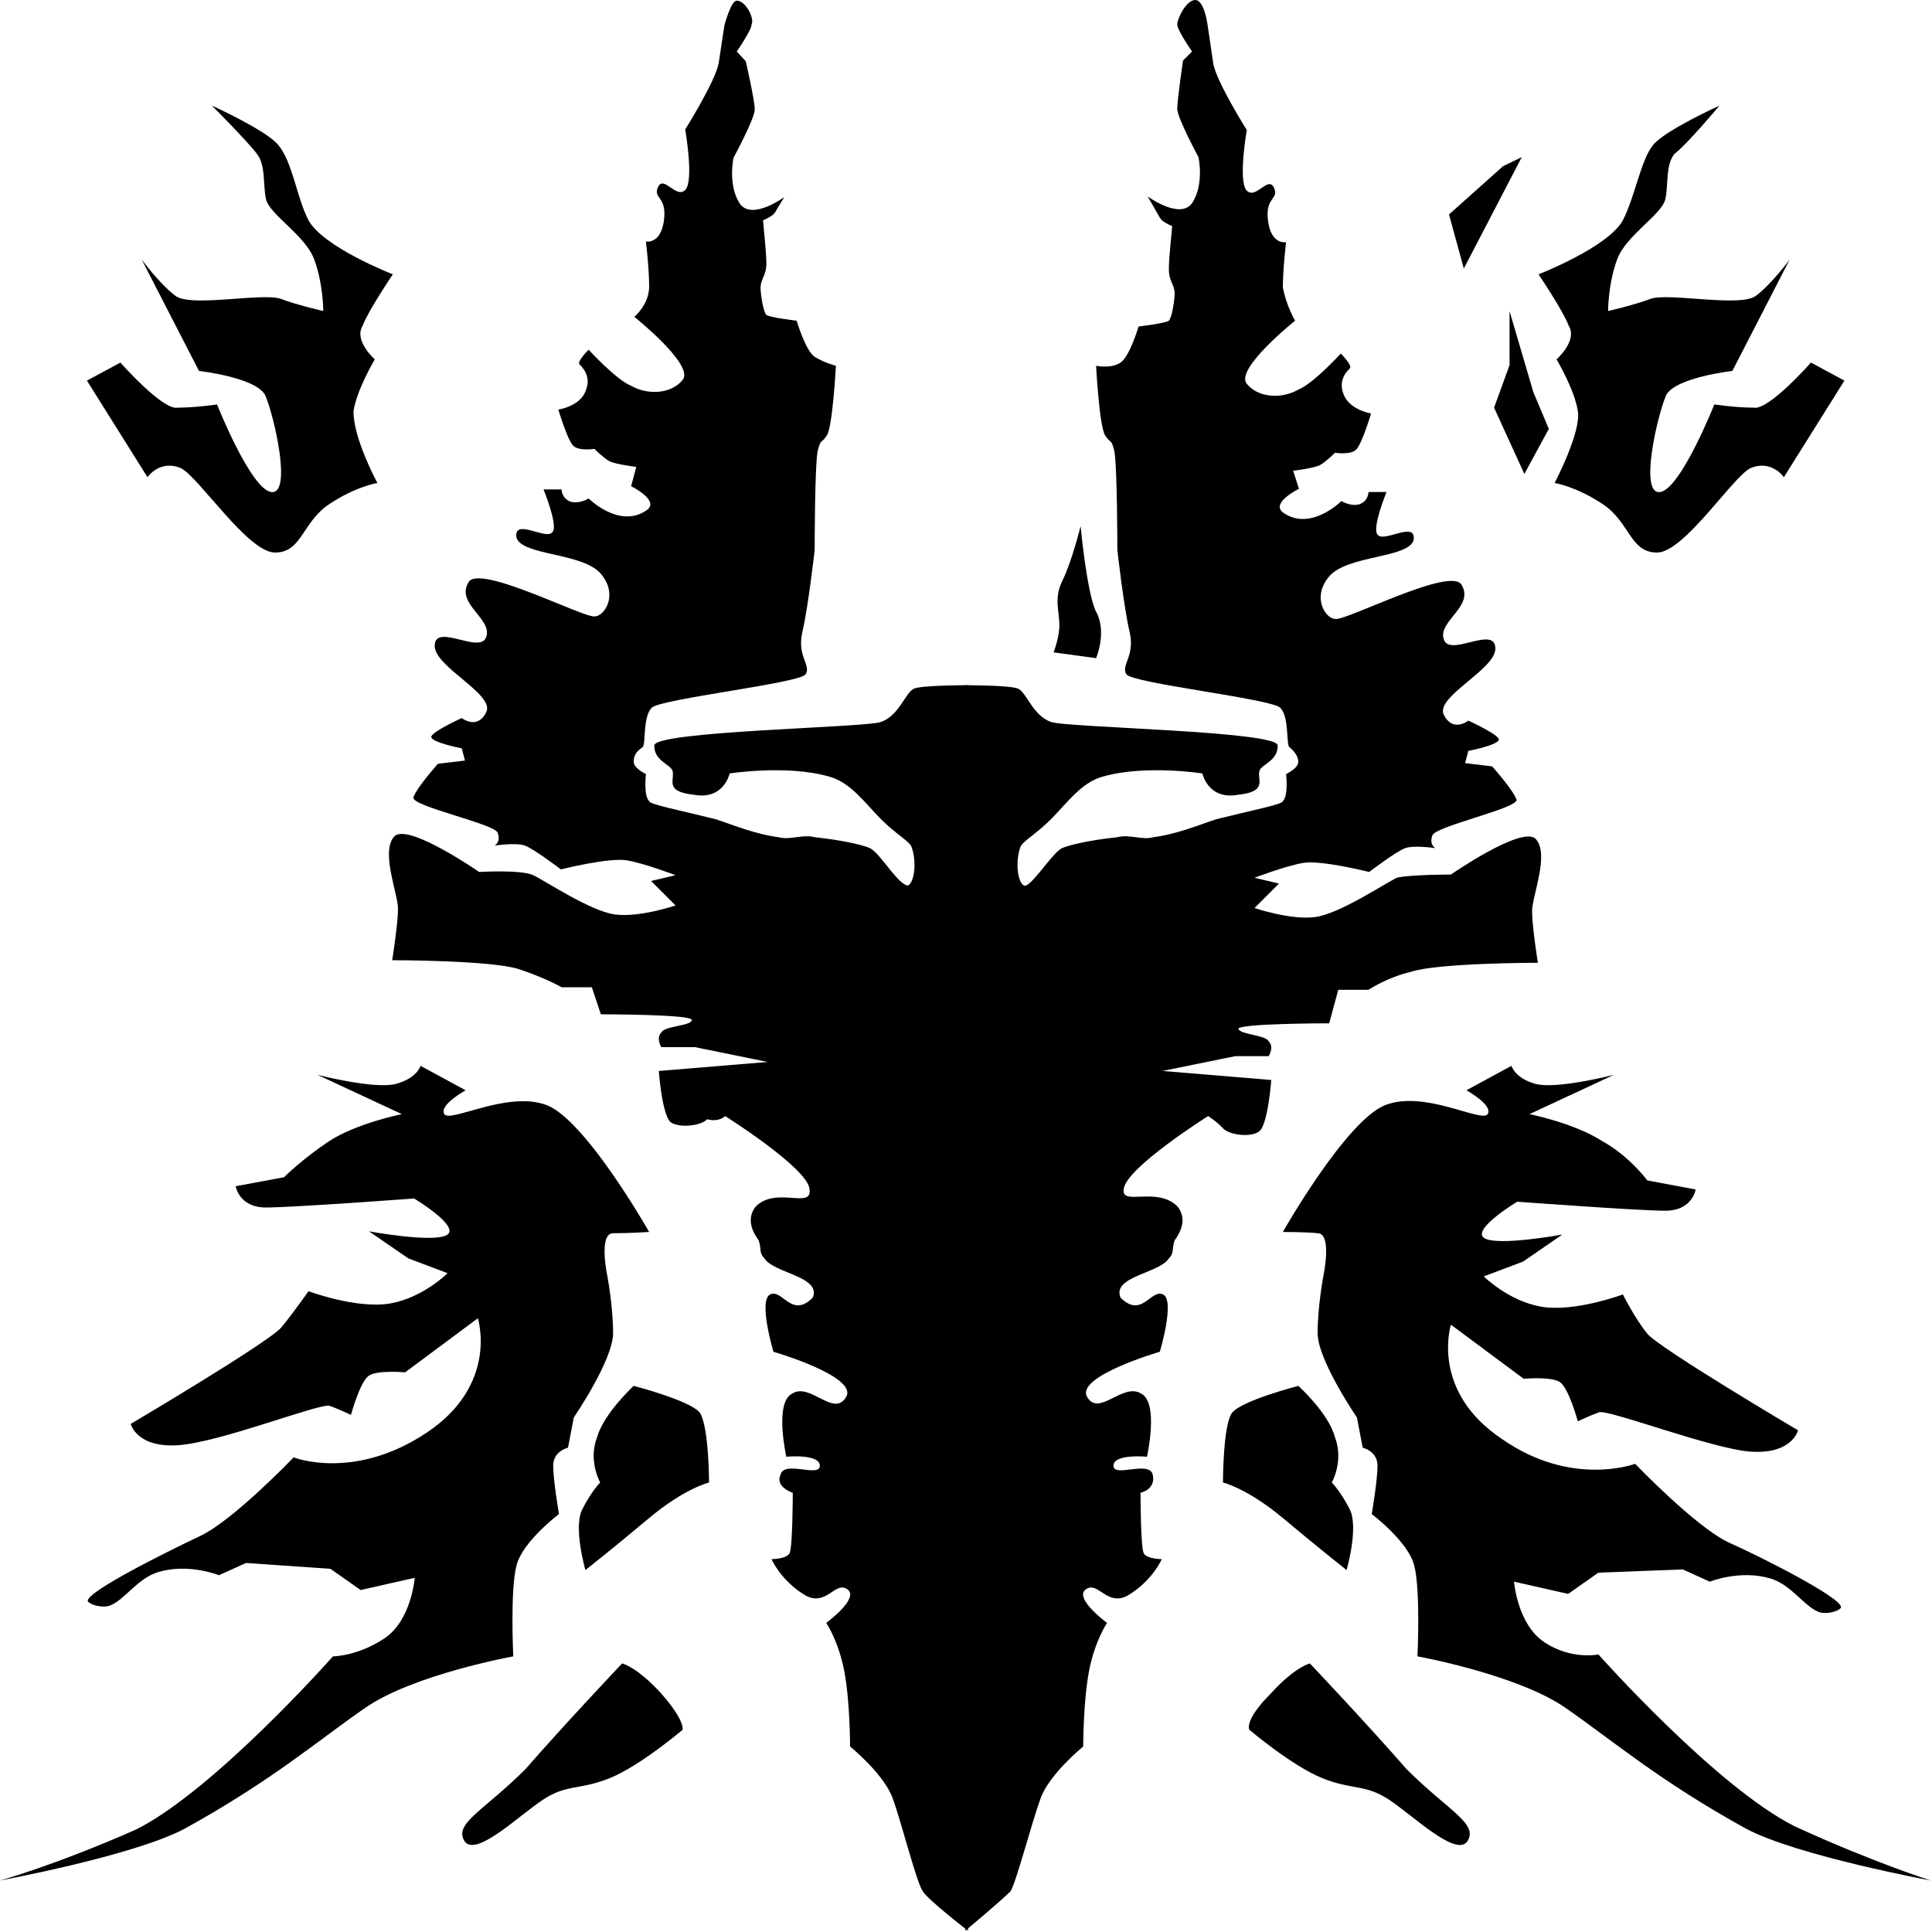
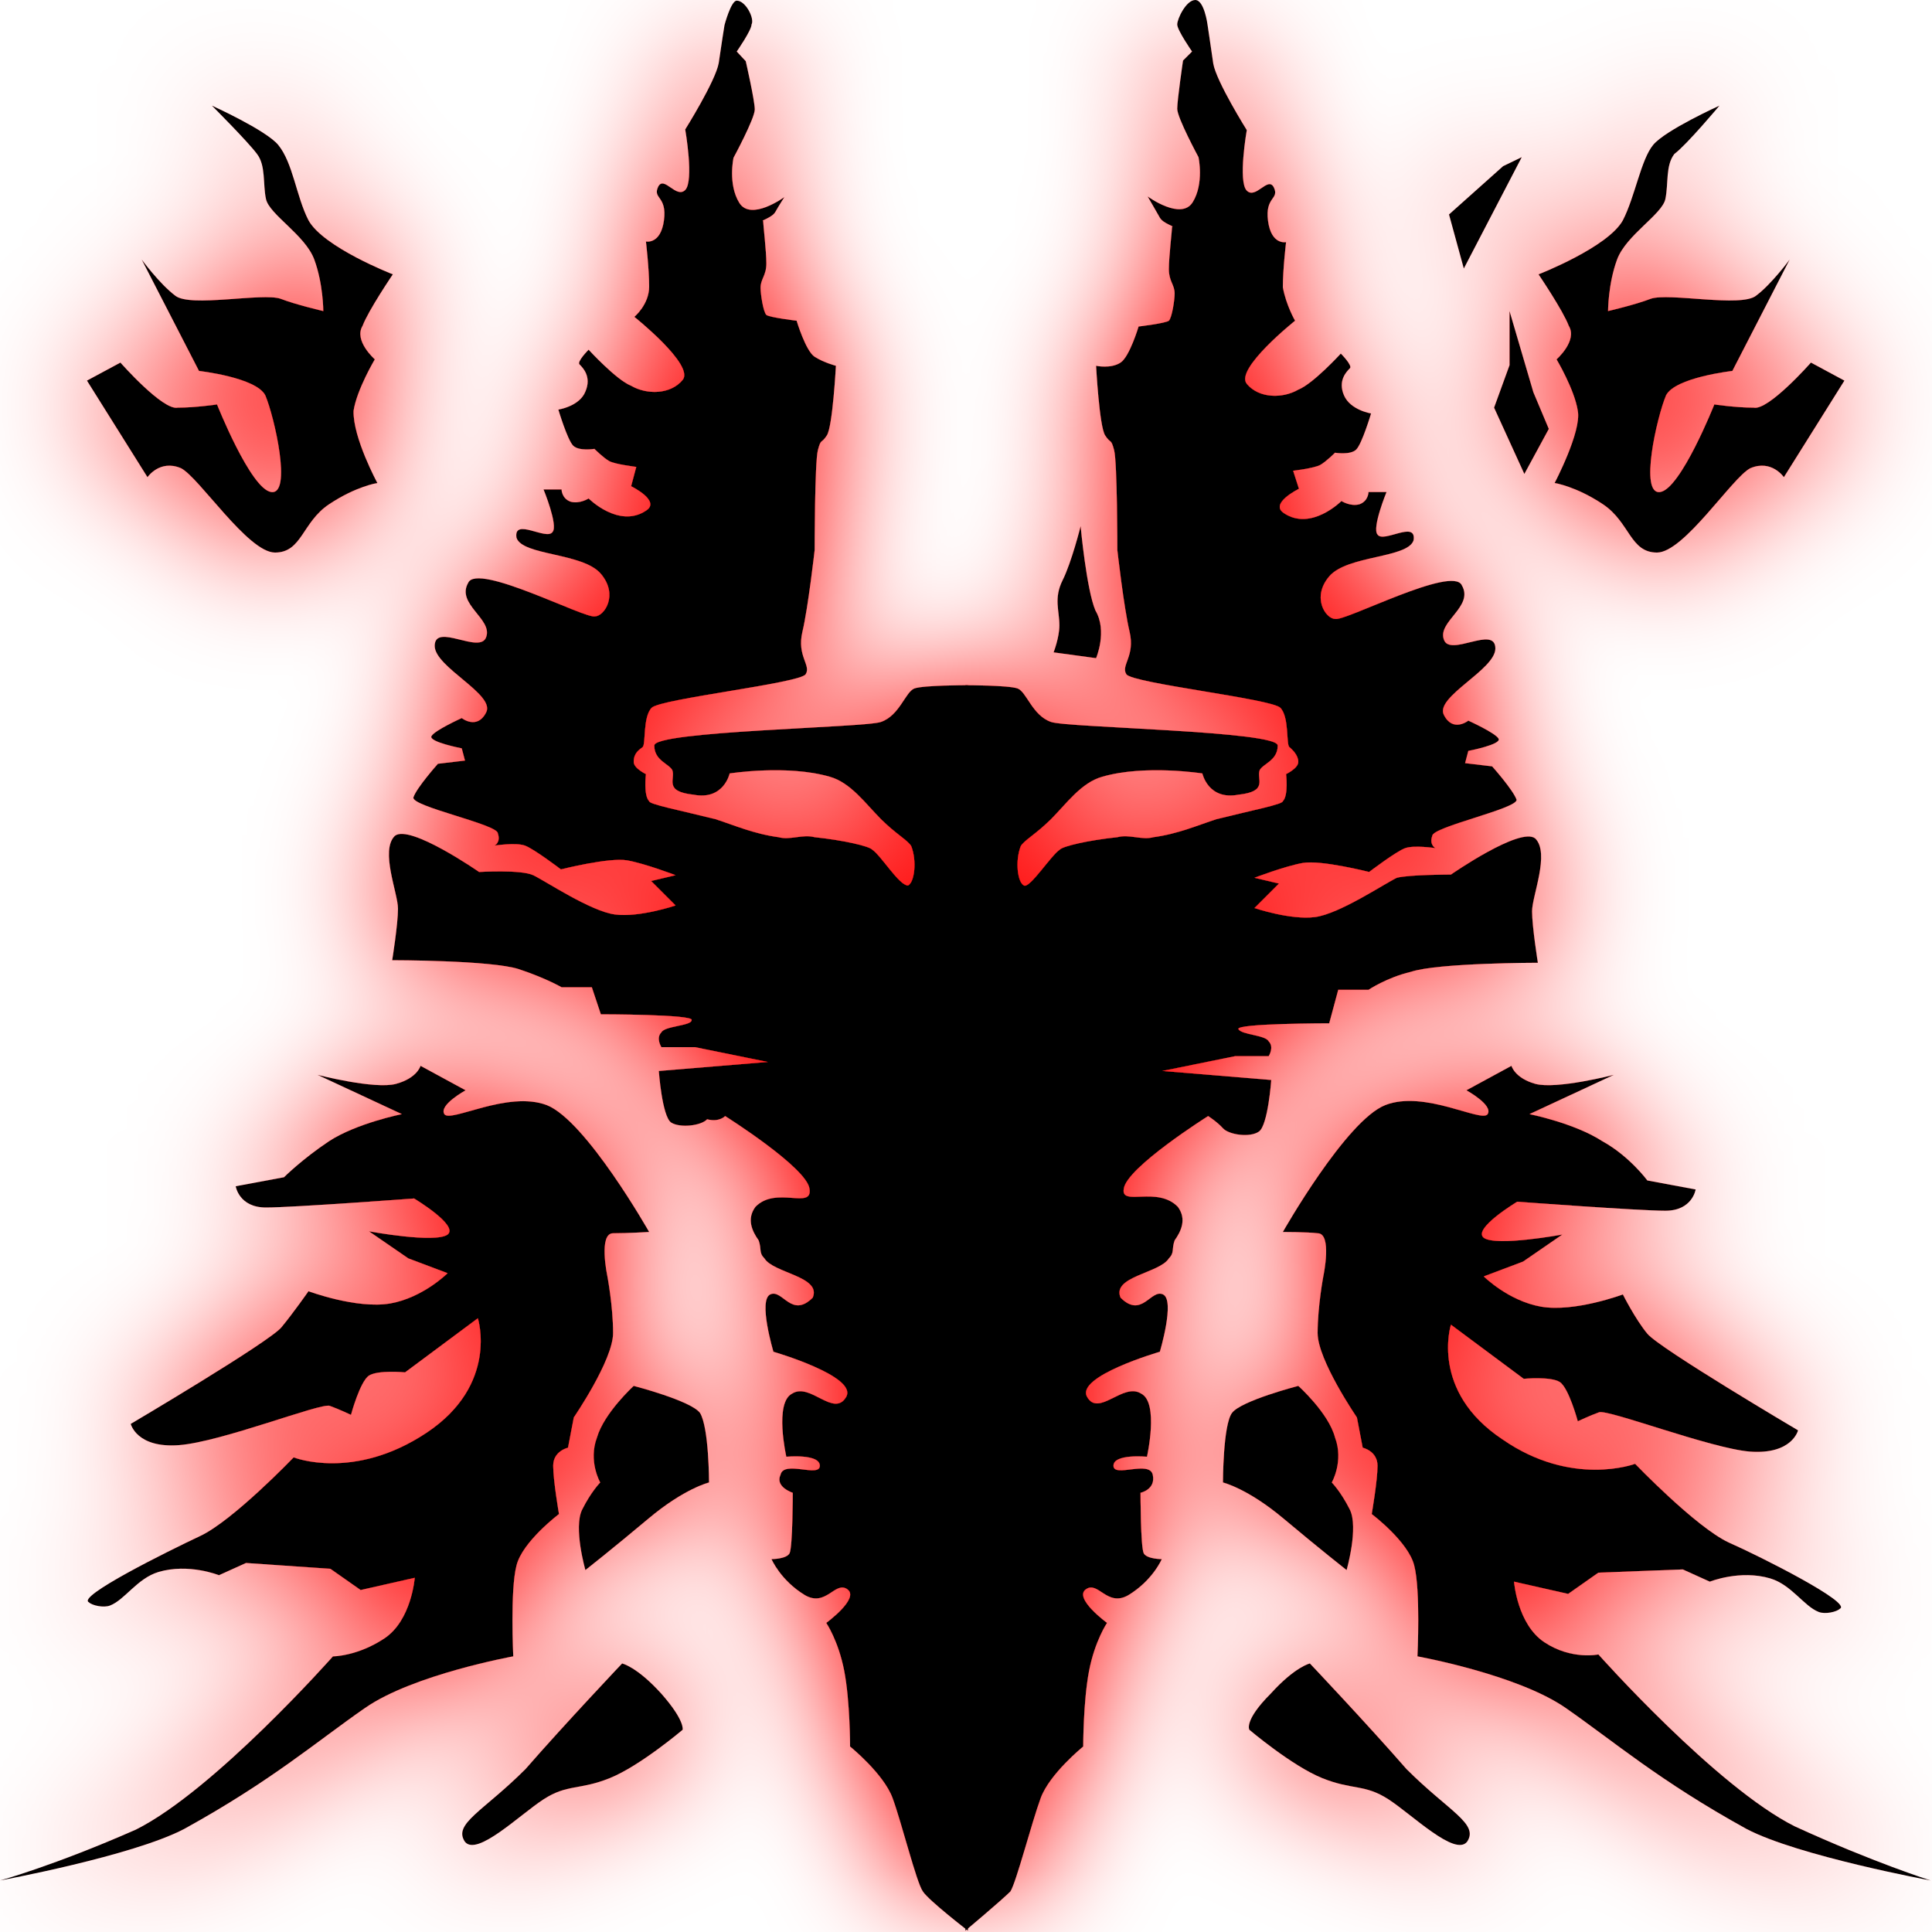
- <svg xmlns="http://www.w3.org/2000/svg" class="dire" viewBox="0 0 300 300">
+ <svg xmlns="http://www.w3.org/2000/svg" fill="black" filter="drop-shadow(0 0 10px red)" class="dire" viewBox="0 0 300 300">
  <path d="M150,106.4c0,0,6.6,0,8,0.5c1.4,0.5,2.3,4.2,5.2,5.2c2.3,0.9,35.6,1.4,35.2,3.7c0,2.3-2.3,2.8-2.8,3.8   c-0.5,1.4,1.4,3.3-3.3,3.8c-4.7,0.9-5.6-3.3-5.6-3.3s-8.9-1.4-15.5,0.5c-3.3,0.9-5.6,4.2-8,6.6c-2.3,2.3-4.2,3.3-4.7,4.2   c-0.9,2.3-0.5,5.6,0.5,6.1c0.9,0.5,4.2-4.7,5.6-5.6c0.5-0.5,4.2-1.4,8.9-1.9c1.9-0.5,3.8,0.5,5.6,0c3.8-0.5,7-1.9,9.8-2.8   c5.6-1.4,10.3-2.3,10.3-2.8c0.9-0.9,0.5-4.2,0.5-4.2s1.9-0.9,1.9-1.9s-0.9-1.9-1.4-2.3c-0.5-0.5,0-4.7-1.4-6.1   c-1.4-1.4-23-3.8-23.9-5.2c-0.9-1.4,1.4-2.8,0.5-6.6c-0.9-3.8-1.9-12.7-1.9-12.7s0-13.6-0.5-15.5c-0.5-1.9-0.5-0.9-1.4-2.3   c-0.9-1.4-1.4-10.8-1.4-10.8s2.3,0.5,3.8-0.5c1.4-0.9,2.8-5.6,2.8-5.6s4.2-0.5,4.7-0.9c0.5-0.5,0.9-3.3,0.9-4.2   c0-1.4-0.9-1.9-0.9-3.8c0-1.9,0.5-6.1,0.5-6.6c0.5,0-1.4-0.5-1.9-1.4c-0.5-0.9-1.9-3.3-1.9-3.3s5.2,3.8,7,0.9s0.9-7,0.9-7   s-3.3-6.1-3.3-7.5s0.9-7.5,0.9-7.5l1.4-1.4c0,0-2.3-3.3-2.3-4.2c0-0.9,1.4-3.8,2.8-3.8c1.4,0,1.9,3.8,1.9,3.8s0.5,3.3,0.9,6.1   c0.5,2.8,5.2,10.3,5.2,10.3s-1.4,8,0,9.4c1.4,1.4,3.3-2.3,4.2-0.5c0.9,1.9-1.4,1.4-0.9,5.2s2.8,3.3,2.8,3.3s-0.5,4.2-0.5,7   c0.5,2.8,1.9,5.2,1.9,5.2s-9.4,7.5-7.5,9.8c1.9,2.3,5.6,2.3,8,0.9c2.3-0.9,6.6-5.6,6.6-5.6s1.9,1.9,1.4,2.3   c-0.5,0.5-1.9,1.9-0.9,4.2s4.2,2.8,4.2,2.8s-1.4,4.7-2.3,5.6c-0.9,0.9-3.3,0.5-3.3,0.5s-1.4,1.4-2.3,1.9c-0.9,0.5-4.2,0.9-4.2,0.9   l0.9,2.8c0,0-4.7,2.3-2.3,3.8c4.2,2.8,8.9-1.9,8.9-1.9s1.4,0.9,2.8,0.5c1.4-0.5,1.4-1.9,1.4-1.9h2.8c0,0-2.3,5.6-1.4,6.6   c0.9,1.4,6.1-2.3,5.6,0.9c-0.9,2.8-10.3,2.3-13.1,5.6c-2.8,3.3-0.5,6.6,0.9,6.6c1.4,0.5,18.3-8.4,19.7-5.2c1.9,3.3-3.8,5.6-2.8,8.4   c0.9,2.8,8-2.3,8,1.4c0,3.3-9.4,7.5-8,10.3c1.4,2.8,3.8,0.9,3.8,0.9s4.2,1.9,4.7,2.8c0.5,0.9-4.7,1.9-4.7,1.9l-0.5,1.9l4.2,0.5   c0,0,3.3,3.7,3.8,5.2c0,1.4-13.1,4.2-13.1,5.6c-0.5,1.4,0.5,1.9,0.5,1.9s-3.3-0.5-4.7,0c-1.4,0.5-5.6,3.7-5.6,3.7   s-7.5-1.9-10.3-1.4c-2.8,0.5-7.5,2.3-7.5,2.3l3.8,0.9l-3.8,3.8c0,0,5.6,1.9,9.4,1.4c3.8-0.5,10.8-5.2,12.7-6.1   c1.9-0.5,8.4-0.5,8.4-0.5s10.8-7.5,13.1-5.6c2.3,2.3-0.5,8.9-0.5,11.3s0.9,8,0.9,8s-15.5,0-19.7,1.4c-3.8,0.9-6.6,2.8-6.6,2.8h-4.7   l-1.4,5.2c0,0-14.5,0-14.1,0.9c0.5,0.9,4.2,0.9,4.7,1.9c0.9,0.9,0,2.3,0,2.3h-5.2l-11.3,2.3l16.9,1.4c0,0-0.5,7-1.9,8   s-4.7,0.5-5.6-0.5s-2.3-1.9-2.3-1.9s-12.7,8-13.1,11.3c-0.5,2.8,5.2-0.5,8.4,2.8c1.4,1.9,0.5,3.8-0.5,5.2c-0.5,1.4,0,1.9-0.9,2.8   c-1.4,2.3-8.9,2.8-7.5,6.1c3.3,3.3,4.7-1.4,6.6-0.5c1.9,0.9-0.5,8.9-0.5,8.9s-13.1,3.8-11.3,7s5.6-2.3,8.4-0.5   c2.8,1.4,0.9,9.8,0.9,9.8s-5.2-0.5-5.2,1.4s5.6-0.9,6.1,1.4c0.5,2.3-1.9,2.8-1.9,2.8s0,8.4,0.5,9.4c0.5,0.9,2.8,0.9,2.8,0.9   s-1.4,3.3-5.2,5.6c-3.3,1.9-4.7-2.3-6.6-0.9s3.3,5.2,3.3,5.2s-1.9,2.8-2.8,7.5c-0.9,4.7-0.9,11.7-0.9,11.7s-5.2,4.2-6.6,8   c-1.4,3.8-3.8,13.1-4.7,14.5c-1.4,1.4-7,6.1-7,6.1V106.4z" />
  <path d="M170.2,102.2l-6.6-0.9c0,0,0.9-2.3,0.9-4.2c0-2.3-0.9-4.2,0.5-7c1.4-2.8,2.8-8.4,2.8-8.4s0.9,9.8,2.3,13.1   C172,98,170.2,102.2,170.2,102.2z" />
  <path d="M201.6,215.2c0,0-8.9,2.3-10.3,4.2c-1.4,1.9-1.4,10.8-1.4,10.8s3.8,0.9,9.4,5.6s9.8,8,9.8,8s1.9-6.6,0.5-9.4   c-1.4-2.8-2.8-4.2-2.8-4.2s1.9-3.3,0.5-7C206.3,219.4,201.6,215.2,201.6,215.2z" />
  <path d="M203.4,258.3c0,0-2.3,0.5-6.1,4.7c-4.2,4.2-3.3,5.6-3.3,5.6s6.6,5.6,11.3,7.5s6.6,0.9,10.3,3.3   s10.3,8.9,12.2,6.6c1.9-2.8-2.8-4.7-9.4-11.3C212.3,267.7,203.4,258.3,203.4,258.3z" />
  <path d="M199.2,191.3c0,0,9.8-17.3,15.9-19.7s15,2.8,15.9,1.4c0.9-1.4-3.3-3.7-3.3-3.7l7-3.8c0,0,0.5,1.9,3.7,2.8   c3.3,0.9,12.2-1.4,12.2-1.4l-13.1,6.1c0,0,7,1.4,11.3,4.2c4.2,2.3,7,6.1,7,6.1l7.5,1.4c0,0-0.5,3.3-4.7,3.3s-23-1.4-23-1.4   s-7,4.2-5.2,5.6c1.9,1.4,12.2-0.5,12.2-0.5l-6.1,4.2l-6.1,2.3c0,0,3.8,3.8,8.9,4.7c5.2,0.9,12.7-1.9,12.7-1.9s1.9,3.8,3.8,6.1   c1.9,2.3,23.4,15,23.4,15s-0.9,3.8-7.5,3.3c-6.1-0.5-22-6.6-23.4-6.1c-1.4,0.5-3.3,1.4-3.3,1.4s-1.4-5.2-2.8-6.1   c-1.4-0.9-5.6-0.5-5.6-0.5l-11.3-8.4c0,0-3.3,10.3,8,17.8c10.8,7.5,20.6,3.8,20.6,3.8s9.4,9.8,14.5,12.2   c5.2,2.3,19.2,9.4,17.3,10.3c-0.5,0.5-2.3,0.9-3.3,0.5c-2.3-0.9-4.2-4.2-7.5-5.2c-4.7-1.4-9.4,0.5-9.4,0.5l-4.2-1.9l-13.1,0.5   l-4.7,3.3l-8.4-1.9c0,0,0.5,6.6,4.7,9.4c4.2,2.8,8.4,1.9,8.4,1.9s18.3,20.6,30.5,26.7c12.2,5.6,21.1,8.4,21.1,8.4s-20.6-3.8-28.6-8   c-13.6-7.5-20.6-13.6-28.1-18.8c-7.5-5.2-23-8-23-8s0.5-10.3-0.5-14.1c-0.9-3.7-6.6-8-6.6-8s0.9-5.2,0.9-7.5s-2.3-2.8-2.3-2.8   l-0.9-4.7c0,0-6.1-8.9-6.1-13.1c0-4.2,0.9-8.9,0.9-8.9s1.4-6.6-0.9-6.6C203,191.3,199.2,191.3,199.2,191.3z" />
  <path d="M241.4,75c0,0,3.3,0.5,7.5,3.3c4.2,2.8,4.2,7.5,8.4,7.5c4.2,0,11.7-11.7,14.5-13.1c3.3-1.4,5.2,1.4,5.2,1.4   l9.4-15l-5.2-2.8c0,0-6.6,7.5-8.9,7c-2.8,0-6.1-0.5-6.1-0.5s-5.2,13.1-8.4,13.6c-3.3,0.5-0.5-11.7,0.9-15   c1.4-2.8,10.3-3.8,10.3-3.8l8.9-17.3c0,0-2.8,3.8-5.2,5.6c-2.3,1.9-13.6-0.5-16.4,0.5c-2.3,0.9-6.6,1.9-6.6,1.9s0-4.2,1.4-8   c1.4-3.8,7-7,7.5-9.4s0-5.2,1.4-7c1.9-1.4,7-7.5,7-7.5s-8.4,3.8-10.3,6.1c-1.9,2.3-2.8,8-4.7,11.7c-2.3,4.2-13.1,8.4-13.1,8.4   s3.8,5.6,4.7,8c1.4,2.3-1.9,5.2-1.9,5.2s2.8,4.7,3.3,8C245.6,67,241.4,75,241.4,75z" />
  <polygon points="236.7,73.6 240.5,66.6 238.1,60.9 234.4,48.3 234.4,56.7 232,63.3" />
  <polygon points="227.3,41.7 236.3,24.4 233.4,25.8 225,33.3" />
  <path d="M150,106.4c0,0-6.6,0-8,0.5c-1.4,0.5-2.3,4.2-5.2,5.2c-2.3,0.9-35.6,1.4-35.2,3.7c0,2.3,2.3,2.8,2.8,3.8   c0.5,1.4-1.4,3.3,3.3,3.8c4.7,0.9,5.6-3.3,5.6-3.3s8.9-1.4,15.5,0.5c3.3,0.9,5.6,4.2,8,6.6c2.3,2.3,4.2,3.3,4.7,4.2   c0.9,2.3,0.5,5.6-0.5,6.1c-1.4,0-4.2-4.7-5.6-5.6c-0.5-0.5-4.2-1.4-8.9-1.9c-1.9-0.5-3.8,0.5-5.6,0c-3.8-0.5-7-1.9-9.8-2.8   c-5.6-1.4-10.3-2.3-10.3-2.8c-0.9-0.9-0.5-4.2-0.5-4.2s-1.9-0.9-1.9-1.9c0-1.4,0.9-1.9,1.4-2.3c0.5-0.5,0-4.7,1.4-6.1   c1.4-1.4,23-3.8,23.9-5.2c0.9-1.4-1.4-2.8-0.5-6.6c0.9-3.8,1.9-12.7,1.9-12.7s0-13.6,0.5-15.5s0.5-0.9,1.4-2.3s1.4-10.8,1.4-10.8   s-1.9-0.5-3.3-1.4s-2.8-5.6-2.8-5.6s-4.2-0.5-4.7-0.9c-0.5-0.5-0.9-3.3-0.9-4.2c0-1.4,0.9-1.9,0.9-3.8c0-1.9-0.5-6.1-0.5-6.6   c-0.5,0,1.4-0.5,1.9-1.4c0.5-0.9,1.4-2.3,1.4-2.3s-5.2,3.8-7,0.9s-0.9-7-0.9-7s3.3-6.1,3.3-7.5s-1.4-7.5-1.4-7.5L114.4,8   c0,0,2.3-3.3,2.3-4.2c0.5-0.9-0.9-3.7-2.3-3.7c-0.9,0-1.9,3.8-1.9,3.8S112,7,111.6,9.8c-0.5,2.8-5.2,10.3-5.2,10.3s1.4,8,0,9.4   c-1.4,1.4-3.3-2.3-4.2-0.5c-0.9,1.9,1.4,1.4,0.9,5.2s-2.8,3.3-2.8,3.3s0.5,4.2,0.5,7s-2.3,4.7-2.3,4.7s9.4,7.5,7.5,9.8   s-5.6,2.3-8,0.9c-2.3-0.9-6.6-5.6-6.6-5.6s-1.9,1.9-1.4,2.3c0.5,0.5,1.9,1.9,0.9,4.2c-0.9,2.3-4.2,2.8-4.2,2.8s1.4,4.7,2.3,5.6   c0.9,0.9,3.3,0.5,3.3,0.5s1.4,1.4,2.3,1.9c0.9,0.5,4.2,0.9,4.2,0.9L98,75.5c0,0,4.7,2.3,2.3,3.8c-4.2,2.8-8.9-1.9-8.9-1.9   s-1.4,0.9-2.8,0.5c-1.4-0.5-1.4-1.9-1.4-1.9h-2.8c0,0,2.3,5.6,1.4,6.6c-0.9,1.4-6.1-2.3-5.6,0.9c0.9,2.8,10.3,2.3,13.1,5.6   c2.8,3.3,0.5,6.6-0.9,6.6c-1.4,0.5-18.3-8.4-19.7-5.2c-1.9,3.3,3.8,5.6,2.8,8.4c-0.9,2.8-8-2.3-8,1.4c0,3.3,9.4,7.5,8,10.3   c-1.4,2.8-3.8,0.9-3.8,0.9s-4.2,1.9-4.7,2.8c-0.5,0.9,4.7,1.9,4.7,1.9l0.5,1.9l-4.2,0.5c0,0-3.3,3.7-3.8,5.2   c-0.5,1.4,13.1,4.2,13.1,5.6c0.5,1.4-0.5,1.9-0.5,1.9s3.3-0.5,4.7,0c1.4,0.5,5.6,3.7,5.6,3.7s7.5-1.9,10.3-1.4   c2.8,0.5,7.5,2.3,7.5,2.3l-3.8,0.9l3.8,3.8c0,0-5.6,1.9-9.4,1.4c-3.8-0.5-10.8-5.2-12.7-6.1c-1.9-0.9-8.4-0.5-8.4-0.5   s-10.8-7.5-13.1-5.6c-2.3,2.3,0.5,8.9,0.5,11.3s-0.9,8-0.9,8s15.5,0,19.7,1.4c4.2,1.4,6.6,2.8,6.6,2.8h4.7l1.4,4.2   c0,0,14.5,0,14.1,0.9c0,0.9-4.2,0.9-4.7,1.9c-0.9,0.9,0,2.3,0,2.3h5.2l11.3,2.3l-16.9,1.4c0,0,0.5,7,1.9,8c1.4,0.9,4.7,0.5,5.6-0.5   c1.9,0.5,2.8-0.5,2.8-0.5s12.7,8,13.1,11.3c0.5,3.3-5.2-0.5-8.4,2.8c-1.4,1.9-0.5,3.8,0.5,5.2c0.5,1.4,0,1.9,0.9,2.8   c1.4,2.3,8.9,2.8,7.5,6.1c-3.3,3.3-4.7-1.4-6.6-0.5c-1.9,0.9,0.5,8.9,0.5,8.9s13.1,3.8,11.3,7c-1.9,3.3-5.6-2.3-8.4-0.5   c-2.8,1.4-0.9,9.8-0.9,9.8s5.2-0.5,5.2,1.4s-5.6-0.9-6.1,1.4c-0.9,1.9,1.9,2.8,1.9,2.8s0,8.4-0.5,9.4c-0.5,0.9-2.8,0.9-2.8,0.9   s1.4,3.3,5.2,5.6c3.3,1.9,4.7-2.3,6.6-0.9c1.9,1.4-3.3,5.2-3.3,5.2s1.9,2.8,2.8,7.5c0.9,4.7,0.9,11.7,0.9,11.7s5.2,4.2,6.6,8   c1.4,3.8,3.7,13.1,4.7,14.5c0.9,1.4,7,6.1,7,6.1V106.4z" />
  <path d="M98.4,215.2c0,0,8.9,2.3,10.3,4.2c1.4,2.3,1.4,10.8,1.4,10.8s-3.8,0.9-9.4,5.6s-9.8,8-9.8,8s-1.9-6.6-0.5-9.4   c1.4-2.8,2.8-4.2,2.8-4.2s-1.9-3.3-0.5-7C93.8,219.4,98.4,215.2,98.4,215.2z" />
  <path d="M96.6,258.3c0,0,2.3,0.5,6.1,4.7c3.7,4.2,3.3,5.6,3.3,5.6s-6.6,5.6-11.3,7.5s-6.6,0.9-10.3,3.3   s-10.3,8.9-12.2,6.6c-1.9-2.8,2.8-4.7,9.4-11.3C87.7,267.7,96.6,258.3,96.6,258.3z" />
  <path d="M100.8,191.3c0,0-9.8-17.3-15.9-19.7c-6.1-2.3-15,2.8-15.9,1.4c-0.9-1.4,3.3-3.7,3.3-3.7l-7-3.8   c0,0-0.5,1.9-3.8,2.8c-3.3,0.9-12.2-1.4-12.2-1.4l13.1,6.1c0,0-7,1.4-11.3,4.2c-4.2,2.8-7,5.6-7,5.6l-7.5,1.4c0,0,0.5,3.3,4.7,3.3   s23-1.4,23-1.4s7,4.2,5.2,5.6c-1.9,1.4-12.2-0.5-12.2-0.5l6.1,4.2l6.1,2.3c0,0-3.8,3.8-8.9,4.7c-5.2,0.9-12.7-1.9-12.7-1.9   s-2.3,3.3-4.2,5.6c-1.9,2.3-23.4,15-23.4,15s0.9,3.8,7.5,3.3c6.6-0.5,22-6.6,23.4-6.1c1.4,0.5,3.3,1.4,3.3,1.4s1.4-5.2,2.8-6.1   c1.4-0.9,5.6-0.5,5.6-0.5l11.3-8.4c0,0,3.3,10.3-8,17.8c-11.3,7.5-20.6,3.8-20.6,3.8s-9.4,9.8-14.5,12.2s-19.2,9.4-17.3,10.3   c0.5,0.5,2.3,0.9,3.3,0.5c2.3-0.9,4.2-4.2,7.5-5.2c4.7-1.4,9.4,0.5,9.4,0.5l4.2-1.9l13.1,0.9l4.7,3.3l8.4-1.9c0,0-0.5,6.6-4.7,9.4   s-8,2.8-8,2.8S33.3,278,21.1,284.1C8.4,289.7,0,292,0,292s20.6-3.8,28.6-8c13.6-7.5,20.6-13.6,28.1-18.8s23-8,23-8   s-0.5-10.3,0.5-14.1c0.9-3.7,6.6-8,6.6-8s-0.9-5.2-0.9-7.5s2.3-2.8,2.3-2.8l0.9-4.7c0,0,6.1-8.9,6.1-13.1c0-4.2-0.9-8.9-0.9-8.9   s-1.4-6.6,0.9-6.6S100.8,191.3,100.8,191.3z" />
  <path d="M58.6,75c0,0-3.3,0.5-7.5,3.3c-4.2,2.8-4.2,7.5-8.4,7.5S30.9,74.1,28.1,72.7c-3.3-1.4-5.2,1.4-5.2,1.4l-9.4-15   l5.2-2.8c0,0,6.6,7.5,8.9,7c2.8,0,6.1-0.5,6.1-0.5s5.2,13.1,8.4,13.6c3.3,0.5,0.5-11.7-0.9-15c-1.4-2.8-10.3-3.8-10.3-3.8L22,40.3   c0,0,2.8,3.8,5.2,5.6c2.3,1.9,13.6-0.5,16.4,0.5c2.3,0.9,6.6,1.9,6.6,1.9s0-4.2-1.4-8c-1.4-3.8-7-7-7.5-9.4c-0.5-2.3,0-5.2-1.4-7   c-1.4-1.9-7-7.5-7-7.5s8.4,3.8,10.3,6.1c2.3,2.8,2.8,8,4.7,11.7c2.3,4.2,13.1,8.4,13.1,8.4s-3.8,5.6-4.7,8   c-1.4,2.3,1.9,5.2,1.9,5.2s-2.8,4.7-3.3,8C54.8,68,58.6,75,58.6,75z" />
</svg>
